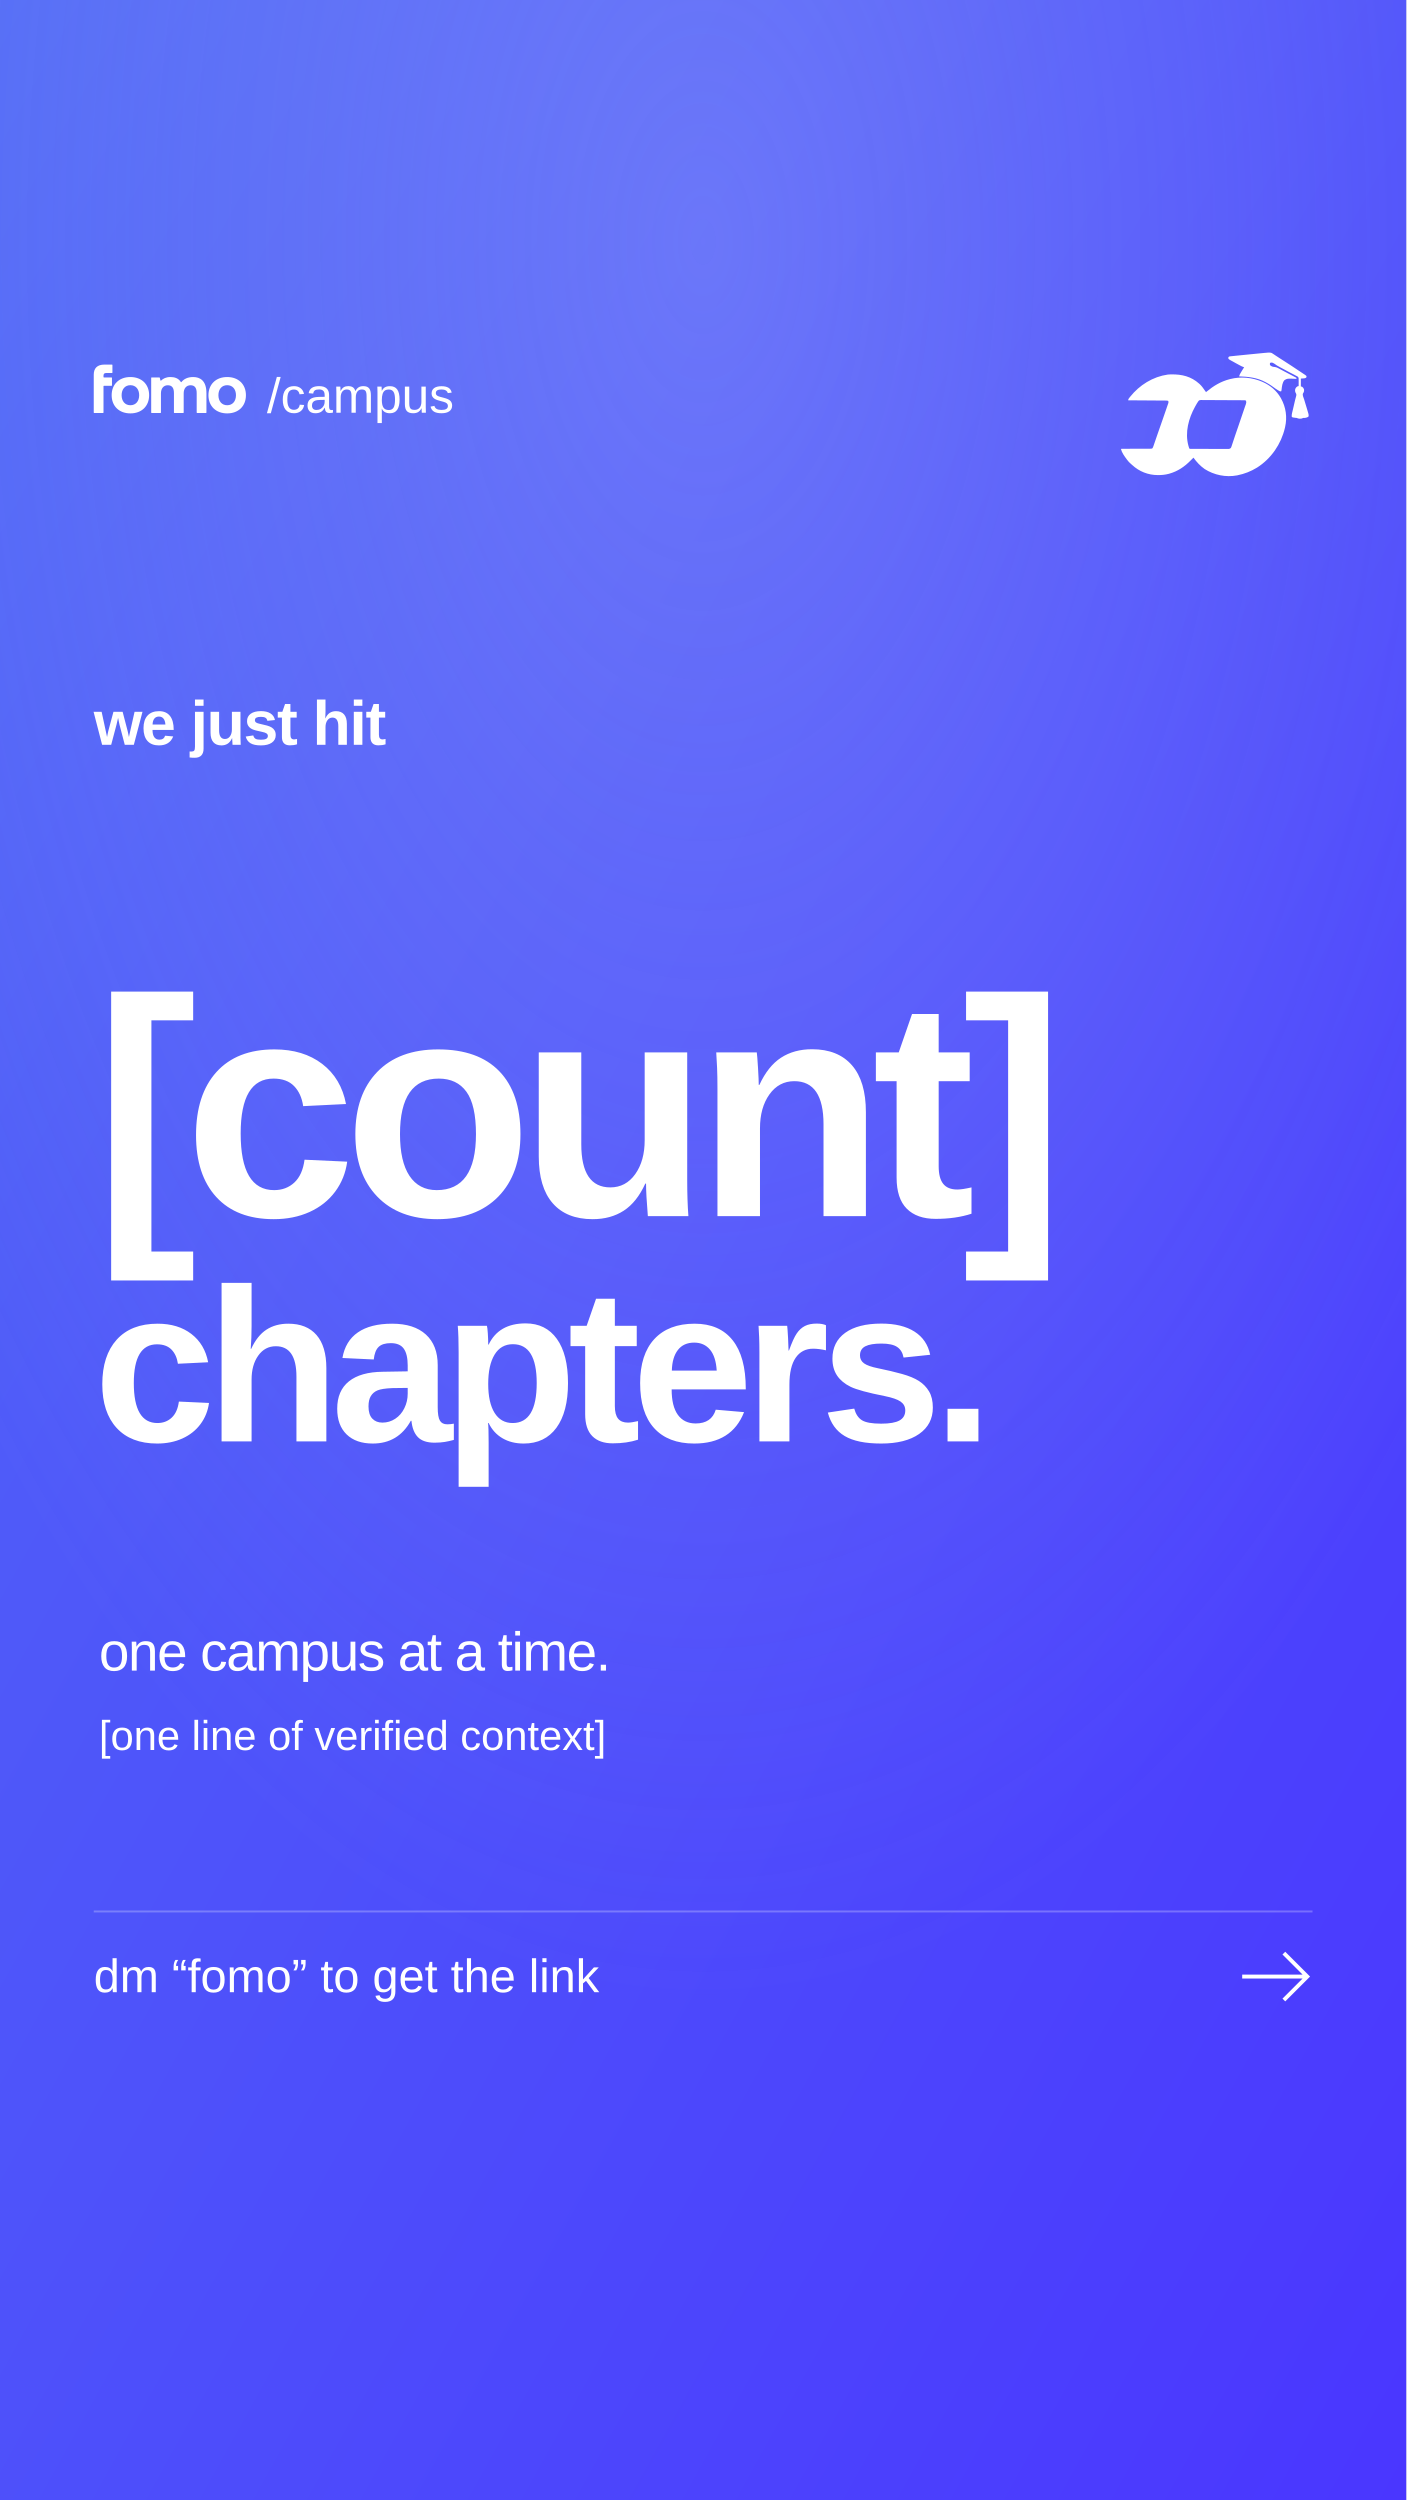
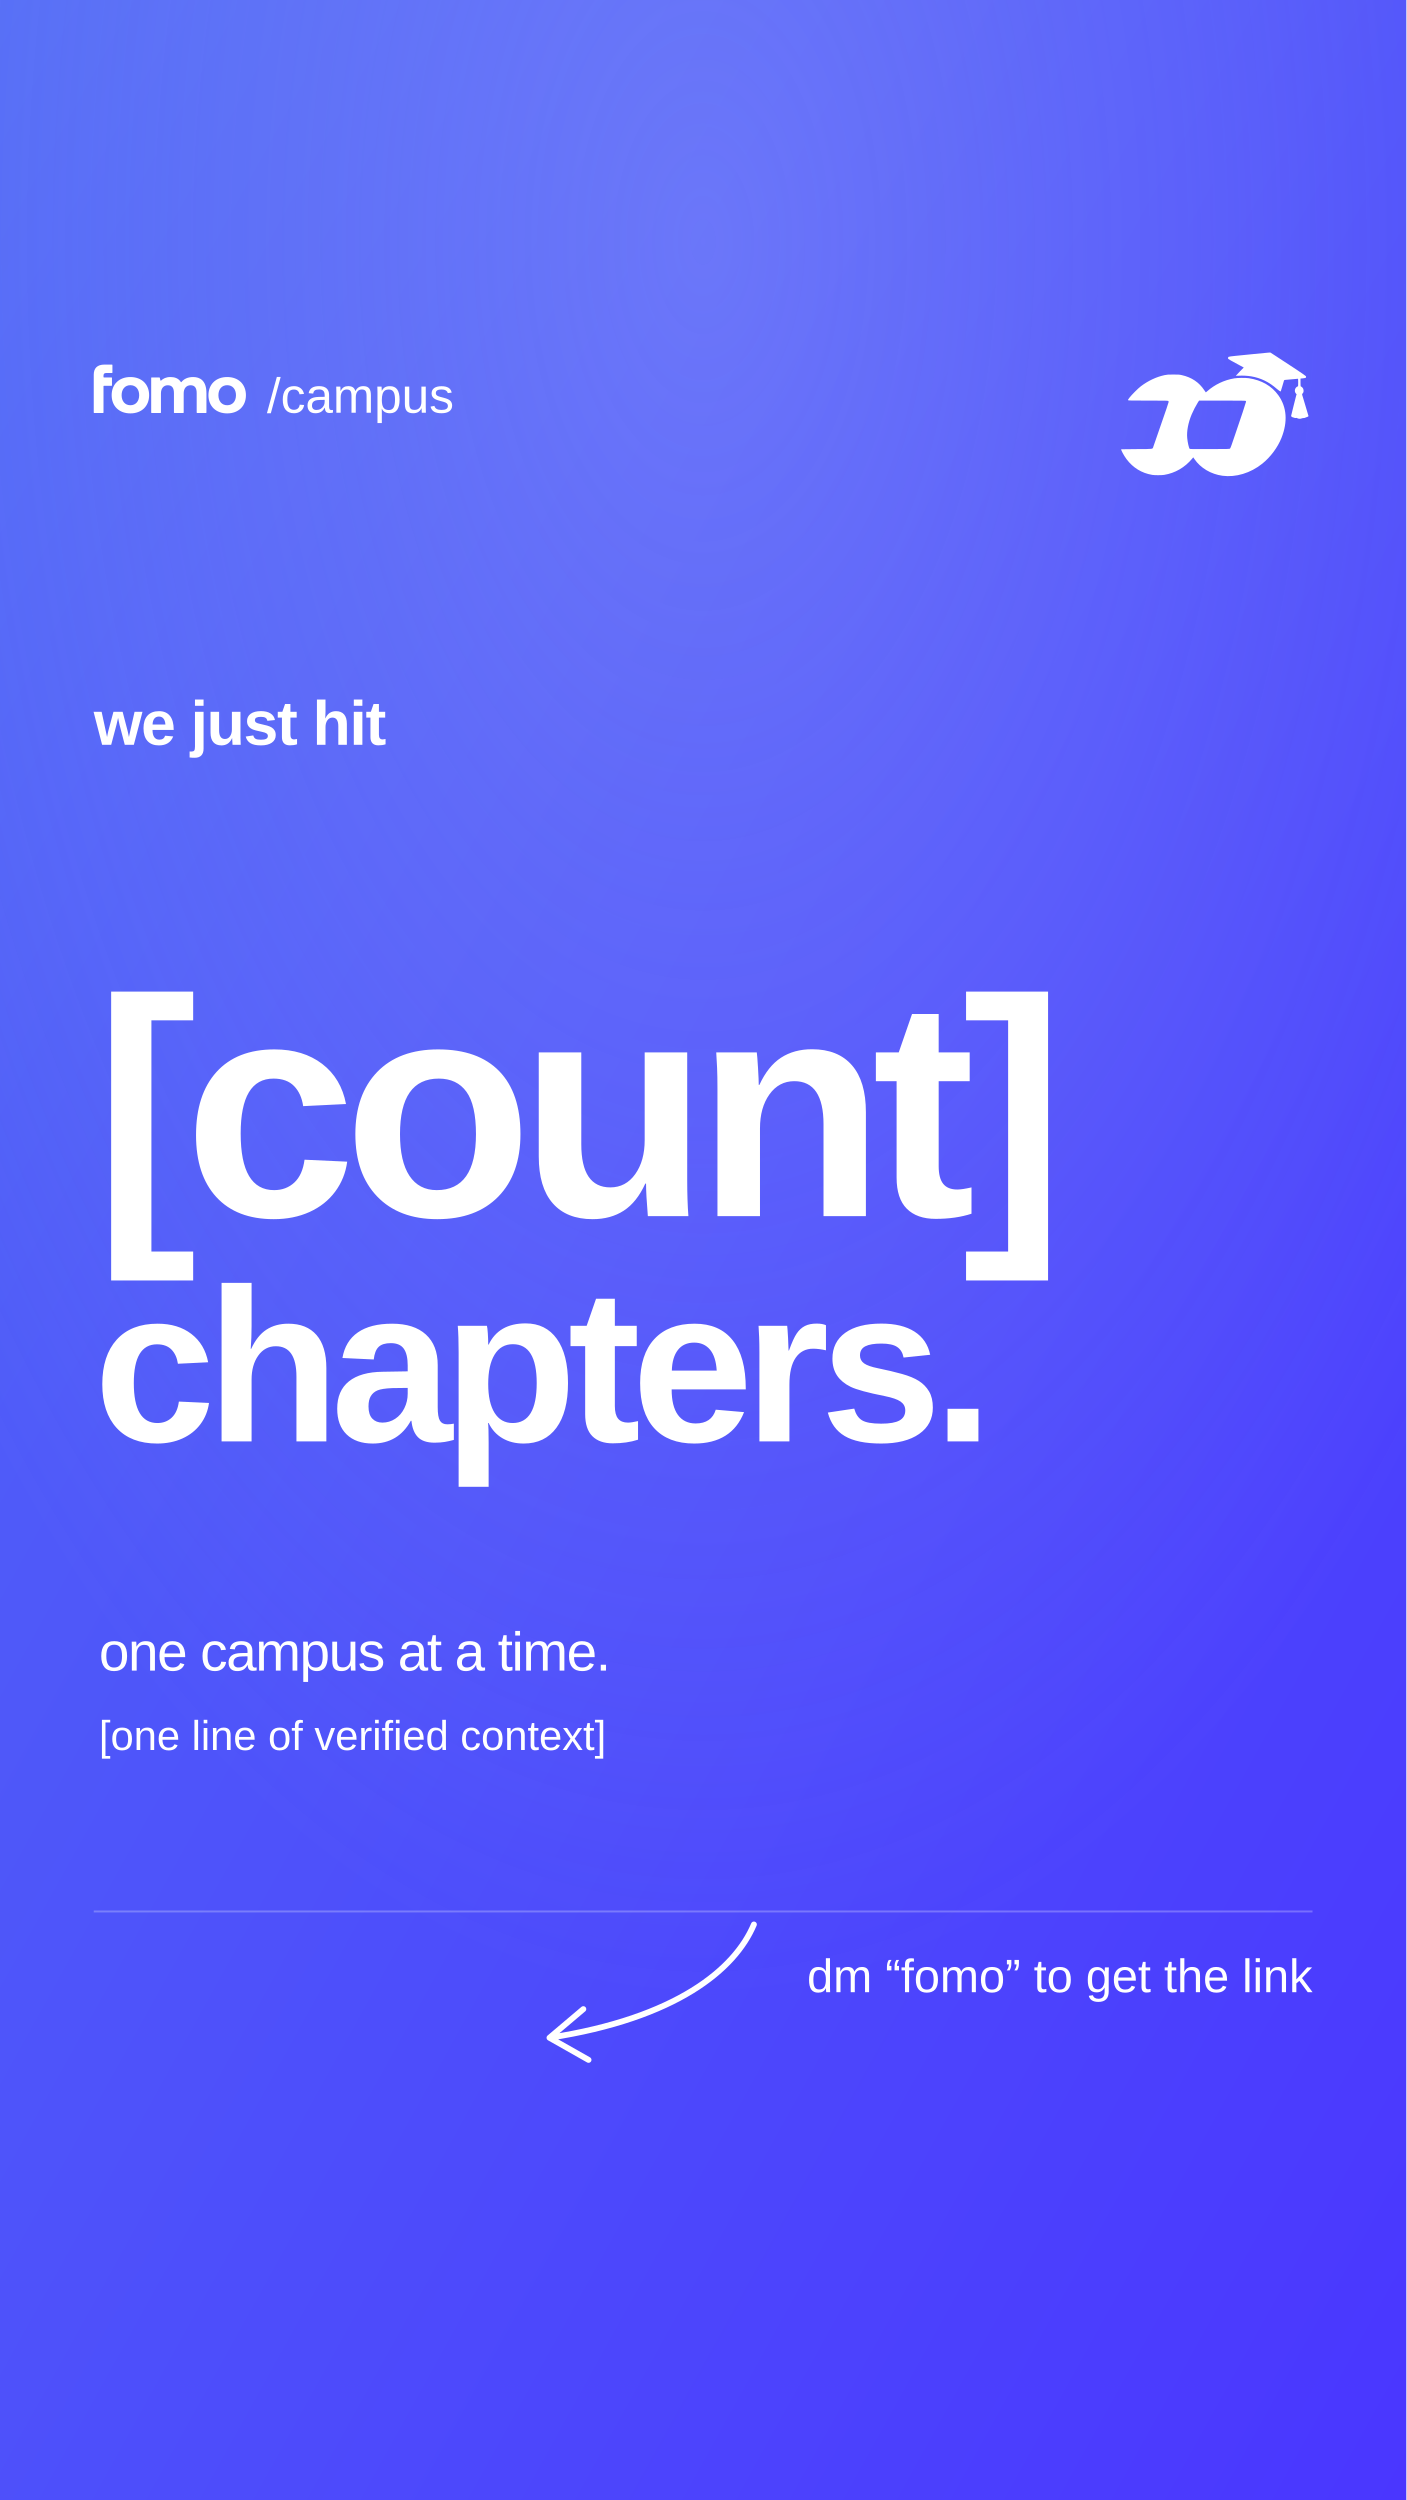
<svg xmlns="http://www.w3.org/2000/svg" xmlns:xlink="http://www.w3.org/1999/xlink" width="1080" height="1920" viewBox="0 0 1080 1920" role="img" aria-labelledby="title description">
  <defs>
    <style>text{font-family:Aeonik,Arial,sans-serif}</style>
    <symbol id="fomo-campus-mark" viewBox="0 0 620 415">
-       <g fill="currentColor" fill-rule="evenodd">
-         <path d="M0 0 C0.381 0.25 0.381 0.25 2.306 1.515 C3.878 2.55 5.442 3.598 6.998 4.657 C9.732 6.515 12.509 8.298 15.292 10.079 C17.399 11.43 19.495 12.796 21.59 14.164 C24.88 16.307 28.187 18.422 31.504 20.523 C49.106 31.686 66.441 43.242 83.757 54.843 C87.17 57.13 90.585 59.413 94.013 61.676 C94.574 62.047 95.136 62.418 95.714 62.8 C97.17 63.763 98.628 64.722 100.087 65.682 C102.25 67.187 102.25 67.187 104.25 69.188 C104.125 71.688 104.125 71.688 103.25 74.188 C99.92 76.466 96.412 76.605 92.5 76.812 C91.469 76.874 91.469 76.874 86.25 77.188 C86.25 85.438 86.25 93.688 86.25 102.188 C87.57 102.517 88.89 102.847 90.25 103.188 C93.186 105.388 95.078 107.671 96.25 111.188 C96.961 116.546 96.293 120.019 93.027 124.352 C90.708 129.829 95.015 138.1 96.688 143.375 C99.934 153.769 103.084 164.192 106.126 174.648 C106.582 176.211 107.043 177.773 107.508 179.334 C108.163 181.539 108.804 183.747 109.441 185.957 C109.64 186.614 109.838 187.272 110.043 187.949 C111.102 191.689 111.539 194.473 110.25 198.188 C104.979 201.712 99.412 202.434 93.25 202.188 C92.944 202.349 92.944 202.349 91.395 203.164 C88.732 204.435 86.752 204.454 83.812 204.438 C82.886 204.443 81.959 204.448 81.004 204.453 C78.072 204.17 75.954 203.315 73.25 202.188 C71.039 201.879 71.039 201.879 68.875 201.75 C59.926 200.789 59.926 200.789 57.25 198.188 C56.676 190.935 59.254 183.051 60.902 176.047 C61.166 174.91 61.428 173.773 61.691 172.635 C62.238 170.271 62.788 167.908 63.343 165.546 C64.049 162.533 64.748 159.518 65.444 156.502 C66.114 153.6 66.79 150.698 67.465 147.797 C67.589 147.259 67.589 147.259 68.219 144.539 C70.17 136.237 70.17 136.237 71.436 132.618 C72.439 129.624 72.221 128.175 71.25 125.188 C70.734 124.259 70.219 123.331 69.688 122.375 C67.648 117.853 67.231 113.939 68.977 109.227 C71.014 105.3 73.119 103.036 77.25 101.188 C77.91 101.188 78.57 101.188 79.25 101.188 C79.33 97.308 79.35 93.434 79.317 89.554 C79.314 88.237 79.327 86.92 79.356 85.603 C79.581 74.805 79.581 74.805 76.586 71.166 C74.22 69.539 71.868 68.365 69.25 67.188 C67.39 66.189 65.532 65.186 63.676 64.18 C62.166 63.406 60.657 62.632 59.143 61.865 C56.393 60.469 53.652 59.054 50.91 57.641 C50.353 57.354 49.796 57.067 49.223 56.772 C41.778 52.927 34.443 48.882 27.102 44.844 C24.172 43.233 21.236 41.643 18.273 40.094 C12.833 37.246 7.855 34.277 3.02 30.48 C-0.601 27.835 -4.037 26.039 -8.625 26.438 C-10.75 27.188 -10.75 27.188 -11.75 28.188 C-12.125 31 -12.125 31 -11.75 34.188 C-7.513 38.673 -2.735 40.104 3.273 40.398 C9.259 41.042 13.924 43.743 19.125 46.625 C20.657 47.45 22.189 48.275 23.722 49.099 C25.262 49.929 26.798 50.767 28.334 51.605 C31.714 53.44 35.119 55.223 38.531 56.998 C41.6 58.598 44.657 60.22 47.714 61.844 C50.058 63.086 52.407 64.318 54.756 65.549 C57.322 66.898 59.879 68.263 62.438 69.625 C62.925 69.879 62.925 69.879 65.395 71.166 C66.289 71.646 67.184 72.126 68.105 72.621 C68.906 73.044 69.707 73.468 70.532 73.904 C71.099 74.328 71.666 74.751 72.25 75.188 C72.25 76.177 72.25 77.168 72.25 78.188 C71.151 78.125 70.052 78.063 68.92 77.999 C43.085 76.883 43.085 76.883 34.25 82.188 C27.439 89.664 26.212 102.172 25.144 111.841 C24.906 113.925 24.906 113.925 24.25 117.188 C21.25 118.188 21.25 118.188 18.527 116.992 C17.406 116.363 16.294 115.718 15.188 115.062 C14.58 114.71 13.972 114.357 13.346 113.994 C8.089 110.861 3.173 107.315 -1.75 103.688 C-9.148 98.237 -16.625 93.466 -24.75 89.188 C-25.316 88.881 -25.883 88.575 -26.466 88.259 C-52.526 74.198 -80.598 71.188 -109.75 70.188 C-108.162 64.183 -104.98 59.26 -101.75 54 C-101.203 53.098 -100.657 52.197 -100.094 51.268 C-95.861 44.3 -95.861 44.3 -93.75 41.188 C-94.612 40.923 -95.473 40.659 -96.361 40.387 C-99.744 39.256 -102.842 37.695 -105.969 35.992 C-106.545 35.683 -107.121 35.375 -107.714 35.056 C-109.562 34.063 -111.406 33.063 -113.25 32.062 C-114.516 31.379 -115.782 30.696 -117.048 30.013 C-123.518 26.517 -129.979 23.004 -136.375 19.375 C-136.646 19.222 -136.646 19.222 -138.018 18.447 C-140.228 17.172 -141.932 16.005 -143.75 14.188 C-144 11.688 -144 11.688 -143.75 9.188 C-141.368 6.806 -140.56 6.841 -137.29 6.505 C-136.35 6.404 -135.41 6.303 -134.442 6.199 C-133.924 6.148 -133.924 6.148 -131.301 5.891 C-130.209 5.776 -129.117 5.662 -127.991 5.545 C-124.98 5.23 -121.968 4.927 -118.955 4.627 C-116.426 4.374 -113.899 4.115 -111.371 3.855 C-103.213 3.02 -95.052 2.208 -86.891 1.4 C-84.737 1.186 -82.584 0.972 -80.43 0.757 C-71.143 -0.17 -61.855 -1.084 -52.566 -1.986 C-50.513 -2.186 -48.46 -2.388 -46.408 -2.591 C-43.148 -2.912 -39.887 -3.226 -36.627 -3.536 C-34.875 -3.703 -33.123 -3.877 -31.372 -4.051 C-8.751 -6.169 -8.751 -6.169 0 0 Z " fill="currentColor" transform="translate(496.75,16.8125)" id="graduation-cap" />
-         <path d="M0 0 C0.334 -0.005 0.334 -0.005 2.026 -0.03 C35.306 -0.419 64.488 6.477 89.801 29.238 C90.184 29.581 90.184 29.581 92.125 31.312 C98.284 37.128 102.994 43.789 107.761 50.741 C109.059 52.61 110.417 54.431 111.801 56.238 C112.456 55.693 113.11 55.148 113.785 54.586 C135.692 36.436 158.906 22.309 186.801 15.238 C187.536 15.044 188.272 14.849 189.029 14.648 C222.008 6.26 258.766 9.745 289.801 23.238 C290.489 23.536 291.178 23.833 291.887 24.14 C315.49 34.578 335.991 51.705 348.801 74.238 C349.161 74.872 349.521 75.506 349.893 76.159 C365.526 104.281 369.958 135.83 362.801 167.238 C362.629 167.999 362.458 168.76 362.281 169.544 C350.348 221.049 318.521 267.61 273.594 295.941 C254.204 307.791 234.057 315.773 211.801 320.238 C211.502 320.298 211.502 320.298 209.992 320.602 C174.894 327.278 137.487 319.563 107.488 300.426 C93.103 290.303 82.155 278.326 71.801 264.238 C68.857 267.165 65.943 270.117 63.051 273.094 C43.793 292.806 22.475 307.371 -4.262 314.988 C-4.609 315.088 -4.609 315.088 -6.369 315.591 C-17.371 318.551 -28.393 319.631 -39.762 319.613 C-40.365 319.613 -40.969 319.612 -41.591 319.612 C-72.15 319.486 -100.351 308.257 -122.715 287.512 C-124.06 286.281 -125.416 285.061 -126.829 283.909 C-131.425 280.147 -135.019 276.047 -138.574 271.301 C-138.854 270.931 -138.854 270.931 -140.267 269.058 C-147.312 259.582 -155.16 248.829 -158.199 237.238 C-157.199 236.238 -157.199 236.238 -155.554 236.114 C-155.195 236.114 -155.195 236.114 -153.379 236.114 C-152.557 236.111 -151.735 236.109 -150.889 236.106 C-149.981 236.108 -149.073 236.11 -148.137 236.112 C-147.662 236.111 -147.662 236.111 -145.255 236.107 C-143.182 236.103 -141.109 236.101 -139.036 236.1 C-134.637 236.097 -130.239 236.075 -125.84 236.055 C-117.64 236.017 -109.441 235.985 -101.241 235.988 C-95.547 235.99 -89.853 235.965 -84.159 235.926 C-81.984 235.915 -79.81 235.914 -77.635 235.922 C-74.596 235.931 -71.559 235.91 -68.52 235.882 C-67.616 235.892 -66.712 235.902 -65.781 235.913 C-63.48 235.874 -61.431 235.795 -59.199 235.238 C-57.222 232.975 -57.222 232.975 -56.199 230.238 C-56.049 229.877 -56.049 229.877 -55.287 228.046 C-55.034 227.307 -54.781 226.568 -54.52 225.807 C-54.225 224.954 -53.929 224.101 -53.625 223.222 C-53.313 222.303 -53.001 221.384 -52.68 220.438 C-52.345 219.467 -52.01 218.496 -51.665 217.495 C-50.567 214.307 -49.477 211.116 -48.387 207.926 C-47.618 205.689 -46.848 203.452 -46.078 201.216 C-45.688 200.085 -45.299 198.955 -44.91 197.824 C-44.717 197.263 -44.523 196.703 -44.324 196.125 C-43.737 194.417 -43.149 192.708 -42.562 191 C-39.445 181.928 -36.273 172.877 -33.085 163.829 C-30.438 156.305 -27.818 148.772 -25.199 141.238 C-25.01 140.693 -25.01 140.693 -24.05 137.935 C-21.733 131.275 -19.426 124.611 -17.137 117.941 C-16.101 114.925 -15.062 111.911 -14.015 108.9 C-12.847 105.543 -11.696 102.18 -10.547 98.816 C-10.192 97.805 -9.838 96.793 -9.473 95.751 C-9.315 95.284 -9.315 95.284 -8.516 92.923 C-8.236 92.111 -7.956 91.299 -7.668 90.462 C-7.144 87.979 -7.261 86.586 -8.199 84.238 C-10.694 82.991 -12.393 83.1 -15.185 83.08 C-16.24 83.07 -17.294 83.06 -18.381 83.05 C-19.554 83.044 -20.727 83.039 -21.901 83.033 C-23.133 83.023 -24.364 83.013 -25.596 83.003 C-28.945 82.976 -32.294 82.955 -35.643 82.935 C-39.141 82.913 -42.639 82.886 -46.137 82.859 C-52.764 82.809 -59.39 82.764 -66.016 82.721 C-73.559 82.672 -81.102 82.617 -88.645 82.561 C-104.163 82.447 -119.681 82.341 -135.199 82.238 C-135.199 78.256 -133.316 76.355 -130.949 73.363 C-130.725 73.077 -130.725 73.077 -129.591 71.629 C-99.67 33.987 -57.047 7.132 -9.063 0.45 C-6.043 0.107 -3.037 0.037 0 0 Z M85.796 87.473 C85.467 88.055 85.139 88.638 84.801 89.238 C84.204 90.127 83.608 91.016 82.993 91.931 C81.328 94.816 79.668 97.702 78.051 100.613 C77.748 101.154 77.446 101.696 77.135 102.253 C56.446 139.508 44.401 184.136 55.855 226.273 C58.318 234.756 58.318 234.756 59.801 236.238 C61.436 236.341 63.077 236.373 64.716 236.379 C65.248 236.382 65.248 236.382 67.94 236.396 C69.13 236.397 70.319 236.398 71.509 236.399 C72.754 236.404 73.999 236.409 75.244 236.414 C78.634 236.428 82.025 236.434 85.415 236.438 C87.533 236.441 89.65 236.446 91.767 236.45 C98.388 236.464 105.009 236.473 111.629 236.477 C119.278 236.482 126.927 236.499 134.576 236.528 C140.483 236.55 146.39 236.56 152.298 236.561 C155.828 236.562 159.358 236.568 162.889 236.586 C166.21 236.602 169.532 236.605 172.854 236.596 C174.073 236.595 175.292 236.599 176.511 236.609 C178.175 236.622 179.84 236.614 181.505 236.606 C181.971 236.607 181.971 236.607 184.328 236.61 C187.274 236.167 188.63 235.243 190.801 233.238 C191.826 231.269 191.826 231.269 192.577 228.99 C192.87 228.127 193.162 227.263 193.463 226.373 C193.766 225.431 194.07 224.49 194.383 223.52 C194.714 222.531 195.045 221.542 195.385 220.524 C196.286 217.828 197.174 215.128 198.058 212.427 C198.991 209.588 199.939 206.754 200.887 203.919 C201.273 202.767 201.658 201.614 202.044 200.462 C202.235 199.888 202.427 199.315 202.624 198.725 C203.21 196.972 203.793 195.219 204.377 193.465 C207.713 183.444 211.177 173.469 214.683 163.506 C220.927 145.762 227.018 127.969 232.861 110.088 C233.957 106.744 235.087 103.418 236.28 100.107 C236.399 99.771 236.399 99.771 237.001 98.067 C237.451 96.798 237.911 95.532 238.385 94.271 C239.795 90.248 239.98 87.345 238.801 83.238 C236.124 81.9 234.056 82.094 231.058 82.071 C230.464 82.065 229.871 82.059 229.259 82.053 C227.261 82.035 225.264 82.024 223.267 82.014 C221.838 82.002 220.409 81.991 218.98 81.979 C214.279 81.943 209.579 81.917 204.879 81.895 C204.079 81.891 203.28 81.887 202.456 81.883 C194.917 81.846 187.378 81.815 179.839 81.793 C170.194 81.766 160.549 81.715 150.904 81.633 C144.124 81.577 137.344 81.548 130.563 81.539 C126.512 81.533 122.463 81.515 118.413 81.468 C114.601 81.424 110.79 81.413 106.977 81.428 C105.58 81.428 104.183 81.416 102.786 81.39 C90.014 81.172 90.014 81.172 85.796 87.473 Z " fill="currentColor" transform="translate(170.1992,80.76172)" id="fomo-eyes" />
+       <g fill="currentColor" fill-rule="evenodd" transform="translate(-240.190 -291.993) scale(0.815589)">
+         <path d="M704.000,851.489 C659.298,845.350 618.849,821.276 595.279,786.779 L590.531,779.831 L586.540,784.665 C558.138,819.063 520.232,841.118 477.500,848.109 C467.438,849.755 440.897,849.775 431.000,848.144 C390.066,841.399 356.287,820.720 330.727,786.759 C320.650,773.369 307.823,749.353 310.282,748.480 C310.952,748.242 338.147,747.924 370.715,747.774 C437.969,747.463 431.842,748.359 435.217,738.339 C436.299,735.128 440.265,723.725 444.030,713.000 C452.124,689.943 474.687,624.651 486.579,589.869 C491.210,576.322 495.000,564.542 495.000,563.691 C495.000,562.839 494.293,561.436 493.429,560.571 C492.027,559.170 483.541,559.000 415.051,559.000 C348.565,559.000 338.080,558.802 337.020,557.524 C336.010,556.307 336.975,554.517 342.549,547.274 C351.040,536.242 375.944,511.356 386.500,503.355 C415.124,481.659 446.747,466.787 479.000,459.852 C488.127,457.890 492.509,457.588 512.500,457.547 C533.032,457.505 536.614,457.749 545.881,459.824 C584.401,468.449 613.143,487.752 633.619,518.750 C636.617,523.288 639.264,527.000 639.501,527.000 C639.739,527.000 642.144,525.037 644.846,522.637 C674.311,496.467 711.276,478.895 750.500,472.411 C763.328,470.290 794.041,469.982 806.500,471.849 C856.836,479.392 895.899,501.942 921.968,538.507 C954.832,584.602 958.909,641.335 933.881,704.280 C919.198,741.207 891.383,778.611 859.500,804.302 C813.865,841.075 756.010,858.632 704.000,851.489 Z M733.852,745.500 C734.901,744.400 737.568,738.100 739.778,731.500 C741.988,724.900 748.839,704.875 755.003,687.000 C774.125,631.539 796.000,565.624 796.000,563.462 C796.000,562.328 795.460,560.860 794.800,560.200 C793.884,559.284 772.221,559.000 703.396,559.000 L613.193,559.000 L607.900,567.250 C600.996,578.011 590.163,598.929 584.528,612.379 C570.986,644.701 564.625,678.053 567.010,704.228 C568.643,722.141 573.768,744.378 576.815,746.768 C578.095,747.772 594.392,747.980 655.188,747.768 C730.463,747.505 731.982,747.461 733.852,745.500 Z M998.299,628.894 C996.539,628.385 994.824,627.524 994.489,626.982 C994.146,626.428 992.190,626.266 990.022,626.612 C987.410,627.030 985.121,626.708 982.929,625.615 C981.149,624.727 978.923,624.000 977.981,624.000 C975.197,624.000 970.787,619.991 971.523,618.130 C971.877,617.233 975.979,600.548 980.638,581.052 C985.297,561.556 989.956,543.106 990.991,540.052 L992.872,534.500 L990.500,532.000 C982.248,523.304 985.952,507.770 997.250,503.694 C998.807,503.132 999.000,501.464 999.000,488.531 C999.000,480.539 998.672,474.000 998.272,474.000 C995.946,474.000 949.957,478.091 947.317,478.533 C943.666,479.144 944.526,477.033 936.947,504.000 C934.088,514.175 931.444,522.838 931.072,523.252 C930.186,524.238 922.689,519.440 916.433,513.885 C885.904,486.771 853.740,470.988 815.991,464.599 C802.027,462.235 782.154,461.195 768.545,462.114 C761.969,462.559 756.404,462.737 756.178,462.511 C755.952,462.285 762.816,454.929 771.432,446.164 L787.096,430.229 L769.798,420.922 C739.352,404.542 727.553,397.893 726.782,396.682 C725.220,394.225 725.982,390.057 728.250,388.655 C729.634,387.800 738.967,386.442 752.500,385.127 C764.600,383.951 796.325,380.774 823.000,378.067 C849.675,375.360 875.775,372.844 881.000,372.477 L890.500,371.808 L909.000,383.723 C968.284,421.904 1027.749,461.663 1028.963,463.931 C1030.330,466.486 1029.516,469.662 1027.182,470.880 C1026.257,471.362 1021.562,472.077 1016.750,472.468 L1008.000,473.180 L1008.000,488.590 C1008.000,499.093 1008.349,504.000 1009.096,504.000 C1011.343,504.000 1016.111,508.296 1018.023,512.044 C1020.213,516.339 1020.635,523.898 1018.875,527.316 C1018.256,528.517 1016.830,530.510 1015.706,531.745 C1013.883,533.746 1013.790,534.397 1014.850,537.745 C1015.504,539.810 1021.252,559.030 1027.624,580.456 L1039.210,619.412 L1036.994,621.206 C1035.775,622.193 1033.954,623.000 1032.946,623.000 C1031.939,623.000 1029.564,623.915 1027.670,625.032 C1025.599,626.254 1022.684,627.005 1020.362,626.915 C1018.238,626.833 1014.700,627.473 1012.500,628.339 C1008.042,630.092 1003.110,630.285 998.299,628.894 Z" />
      </g>
    </symbol>
    <symbol id="fomo-wordmark" viewBox="0 0 352 113">
      <path d="M0.003 23.325C0.003 8.468 7.991 0 24.923 0H42.105C42.675 0 43.134 0.46 43.134 1.029V18.462C43.134 19.031 42.675 19.49 42.105 19.49H28.757C24.443 19.49 22.526 21.408 22.526 25.561V28.685C22.526 29.255 22.985 29.714 23.555 29.714H41.076C41.646 29.714 42.105 30.174 42.105 30.743V48.014C42.105 48.584 41.646 49.043 41.076 49.043H23.555C22.985 49.043 22.526 49.503 22.526 50.072V110.797C22.526 111.366 22.066 111.826 21.497 111.826H1.029C0.46 111.826 0 111.366 0 110.797V23.325H0.003Z" fill="currentColor" />
      <path d="M41.381 70.769C41.381 45.528 58.636 28.757 84.673 28.757C110.711 28.757 127.965 45.531 127.965 70.769C127.965 96.008 110.711 112.782 84.673 112.782C58.636 112.782 41.381 96.008 41.381 70.769ZM104.959 70.769C104.959 57.192 97.291 47.606 84.67 47.606C72.049 47.606 64.384 57.192 64.384 70.769C64.384 84.347 72.052 93.933 84.67 93.933C97.287 93.933 104.959 84.347 104.959 70.769Z" fill="currentColor" />
      <path d="M260.369 65.978V110.796C260.369 111.366 259.909 111.825 259.34 111.825H238.872C238.302 111.825 237.843 111.366 237.843 110.796V65.817C237.843 53.995 233.371 47.767 223.785 47.767C214.199 47.767 207.491 54.794 207.81 67.415V110.796C207.81 111.366 207.35 111.825 206.781 111.825H186.313C185.744 111.825 185.284 111.366 185.284 110.796V65.817C185.284 53.995 180.812 47.767 171.065 47.767C161.318 47.767 155.251 55.117 155.251 66.616V110.796C155.251 111.366 154.792 111.825 154.222 111.825H133.754C133.185 111.825 132.725 111.366 132.725 110.796V30.746C132.725 30.177 133.185 29.717 133.754 29.717H151.571C152.044 29.717 152.456 30.039 152.569 30.495L154.088 36.58C154.246 37.211 155.028 37.447 155.501 37.002C160.183 32.615 166.476 28.757 177.451 28.757C186.961 28.757 195.882 31.703 201.246 40.284C201.565 40.791 202.281 40.836 202.652 40.362C208.307 33.136 217.317 28.757 229.687 28.757C245.662 28.757 260.358 37.063 260.358 65.978H260.369Z" fill="currentColor" />
      <path d="M265.029 70.769C265.029 45.528 282.284 28.757 308.321 28.757C334.359 28.757 351.613 45.531 351.613 70.769C351.613 96.008 334.359 112.782 308.321 112.782C282.284 112.782 265.029 96.008 265.029 70.769ZM328.607 70.769C328.607 57.192 320.939 47.606 308.318 47.606C295.697 47.606 288.032 57.192 288.032 70.769C288.032 84.347 295.7 93.933 308.318 93.933C320.935 93.933 328.607 84.347 328.607 70.769Z" fill="currentColor" />
    </symbol>
    <linearGradient id="field" x1="0" y1="0" x2="1" y2="1">
      <stop stop-color="#516AF6" />
      <stop offset="1" stop-color="#4A36FF" />
    </linearGradient>
    <radialGradient id="glow" cx="0.5" cy="0.1" r="0.7">
      <stop stop-color="#ACB8F9" stop-opacity="0.3" />
      <stop offset="1" stop-color="#ACB8F9" stop-opacity="0" />
    </radialGradient>
  </defs>
  <g id="background">
    <rect width="1080" height="1920" fill="url(#field)" />
    <rect width="1080" height="1920" fill="url(#glow)" />
  </g>
  <g id="brand" color="#FFFFFF">
    <use href="#fomo-wordmark" xlink:href="#fomo-wordmark" x="72" y="280" width="117" height="37.560" />
    <text x="205" y="317" font-size="38" fill="#FFFFFF" font-weight="500">/campus</text>
    <use href="#fomo-campus-mark" xlink:href="#fomo-campus-mark" x="858" y="268" width="150" height="100.403" />
  </g>
  <g id="editable-chapter-milestone">
    <text x="72" y="572" font-size="48" fill="#FFFFFF" font-weight="700" letter-spacing="-1">we just hit</text>
    <text x="72" y="934" font-size="238" fill="#FFFFFF" font-weight="700" letter-spacing="-10">[count]</text>
    <text x="72" y="1107" font-size="168" fill="#FFFFFF" font-weight="700" letter-spacing="-7">chapters.</text>
    <text x="76" y="1283" font-size="42" fill="#FFFFFF" font-weight="500" letter-spacing="-1">one campus at a time.</text>
    <text x="76" y="1344" font-size="32" fill="#FFFFFF" font-weight="400">[one line of verified context]</text>
  </g>
  <g id="editable-call-to-action">
    <path d="M72 1468 H1008" fill="none" stroke="#FFFFFF" stroke-opacity=".25" stroke-width="1.5" />
-     <text x="72" y="1530" font-size="36" fill="#FFFFFF" font-weight="500">dm “fomo” to get the link</text>
-     <path d="M954 1518 H1004 M986 1500 L1004 1518 L986 1536" fill="none" stroke="#FFFFFF" stroke-width="3" />
+     <text x="1008" y="1530" font-size="36" fill="#FFFFFF" font-weight="500" text-anchor="end">dm “fomo” to get the link</text>
+     <path id="cta-arrow" d="M157 0C142.5 34.5 97.5 72 0 87M26 65L0 87L30 104" transform="translate(422 1478)" fill="none" stroke="#FFFFFF" stroke-width="4.5" stroke-linecap="round" stroke-linejoin="round" />
  </g>
</svg>
